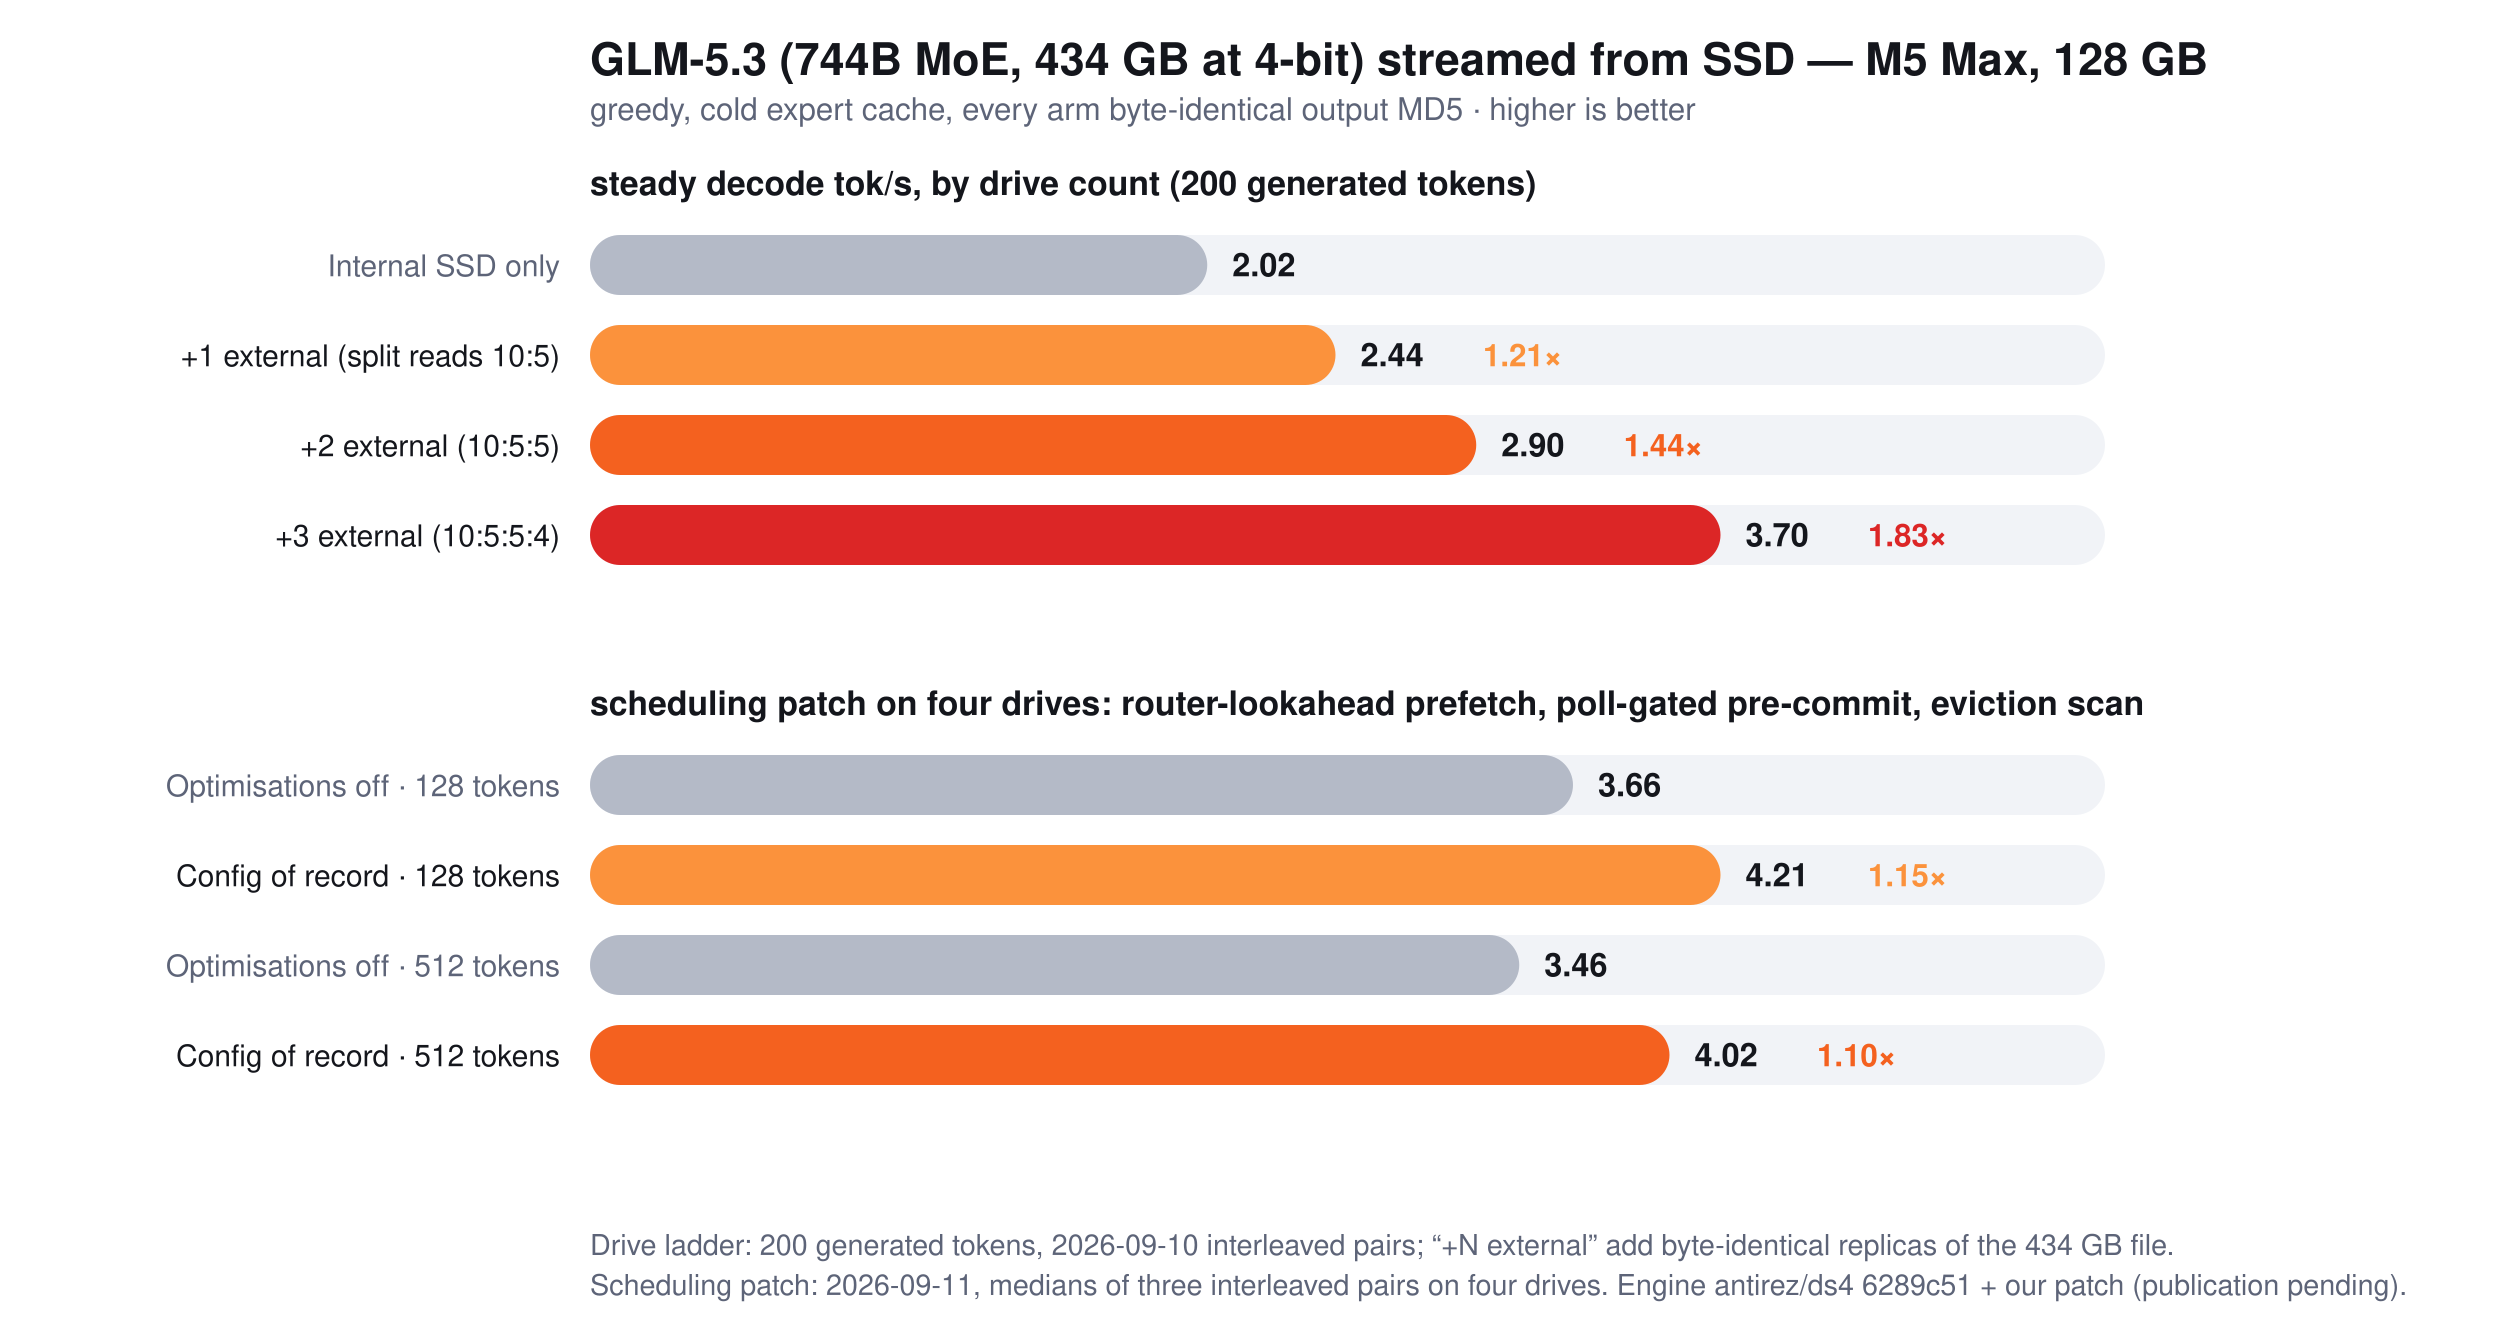
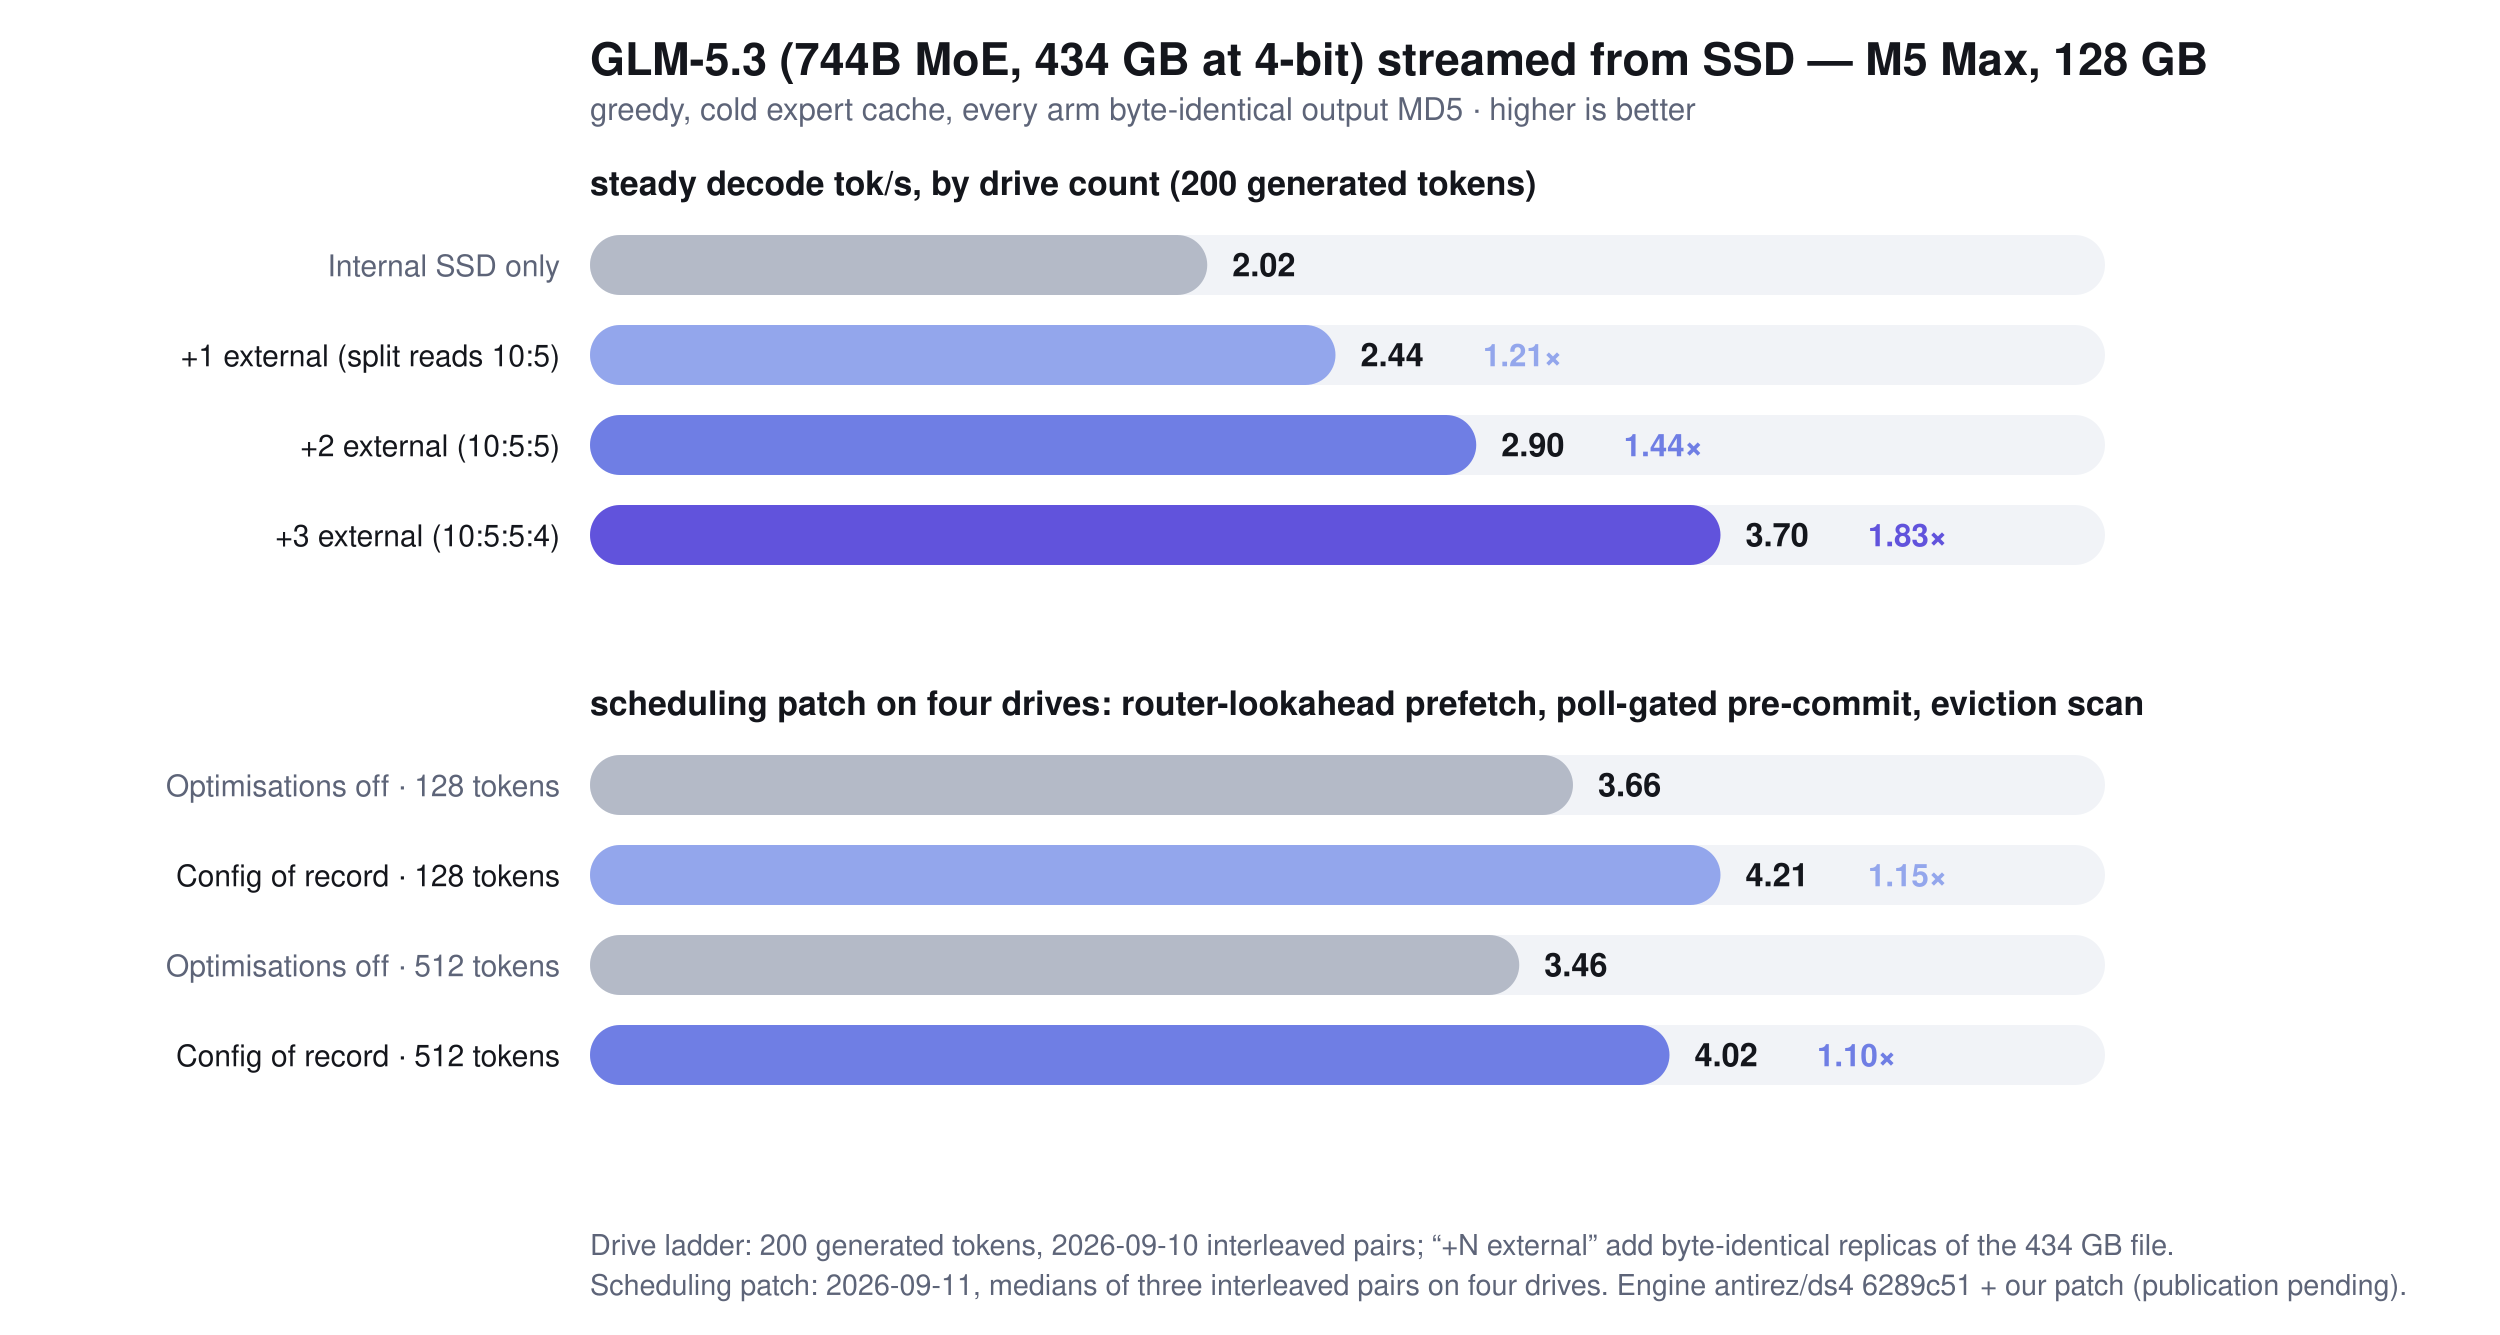
<svg xmlns="http://www.w3.org/2000/svg" viewBox="0 0 1000 534" width="1000" height="534" font-family="-apple-system,BlinkMacSystemFont,Segoe UI,Helvetica,Arial,sans-serif">
  <rect width="1000" height="534" fill="#ffffff" />
  <text x="236" y="30" font-size="18" font-weight="700" fill="#14161c">GLM-5.3 (744B MoE, 434 GB at 4-bit) streamed from SSD — M5 Max, 128 GB</text>
  <text x="236" y="48" font-size="12.5" fill="#5d6478">greedy, cold expert cache, every arm byte-identical output MD5 · higher is better</text>
  <text x="236" y="78" font-size="13.5" font-weight="700" fill="#14161c">steady decode tok/s, by drive count (200 generated tokens)</text>
  <text x="224" y="110.5" font-size="12" text-anchor="end" fill="#5d6478">Internal SSD only</text>
  <rect x="236" y="94" width="606.0" height="24" rx="12.0" fill="#f1f3f7" />
  <rect x="236" y="94" width="246.9" height="24" rx="12.0" fill="#b4bac7" />
  <text x="492.9" y="110.5" font-size="13" font-weight="700" fill="#14161c">2.02</text>
  <text x="224" y="146.5" font-size="12" text-anchor="end" fill="#14161c">+1 external (split reads 10:5)</text>
  <rect x="236" y="130" width="606.0" height="24" rx="12.0" fill="#f1f3f7" />
-   <rect x="236" y="130" width="298.2" height="24" rx="12.0" fill="#fb923c" />
+   <rect x="236" y="130" width="298.2" height="24" rx="12.0" fill="#93a6ec" />
  <text x="544.2" y="146.5" font-size="13" font-weight="700" fill="#14161c">2.44</text>
-   <text x="593.2" y="146.5" font-size="12.5" font-weight="600" fill="#fb923c">1.21×</text>
+   <text x="593.2" y="146.5" font-size="12.5" font-weight="600" fill="#93a6ec">1.21×</text>
  <text x="224" y="182.5" font-size="12" text-anchor="end" fill="#14161c">+2 external (10:5:5)</text>
  <rect x="236" y="166" width="606.0" height="24" rx="12.0" fill="#f1f3f7" />
-   <rect x="236" y="166" width="354.5" height="24" rx="12.0" fill="#f4611f" />
+   <rect x="236" y="166" width="354.5" height="24" rx="12.0" fill="#6f7ee4" />
  <text x="600.5" y="182.5" font-size="13" font-weight="700" fill="#14161c">2.90</text>
-   <text x="649.5" y="182.5" font-size="12.5" font-weight="600" fill="#f4611f">1.44×</text>
+   <text x="649.5" y="182.5" font-size="12.5" font-weight="600" fill="#6f7ee4">1.44×</text>
  <text x="224" y="218.5" font-size="12" text-anchor="end" fill="#14161c">+3 external (10:5:5:4)</text>
  <rect x="236" y="202" width="606.0" height="24" rx="12.0" fill="#f1f3f7" />
-   <rect x="236" y="202" width="452.2" height="24" rx="12.0" fill="#dc2626" />
+   <rect x="236" y="202" width="452.2" height="24" rx="12.0" fill="#6153dc" />
  <text x="698.2" y="218.5" font-size="13" font-weight="700" fill="#14161c">3.70</text>
-   <text x="747.2" y="218.5" font-size="12.5" font-weight="600" fill="#dc2626">1.83×</text>
+   <text x="747.2" y="218.5" font-size="12.5" font-weight="600" fill="#6153dc">1.83×</text>
  <text x="236" y="286" font-size="13.5" font-weight="700" fill="#14161c">scheduling patch on four drives: router-lookahead prefetch, poll-gated pre-commit, eviction scan</text>
  <text x="224" y="318.5" font-size="12" text-anchor="end" fill="#5d6478">Optimisations off · 128 tokens</text>
  <rect x="236" y="302" width="606.0" height="24" rx="12.0" fill="#f1f3f7" />
  <rect x="236" y="302" width="393.2" height="24" rx="12.0" fill="#b4bac7" />
  <text x="639.2" y="318.5" font-size="13" font-weight="700" fill="#14161c">3.66</text>
  <text x="224" y="354.5" font-size="12" text-anchor="end" fill="#14161c">Config of record · 128 tokens</text>
  <rect x="236" y="338" width="606.0" height="24" rx="12.0" fill="#f1f3f7" />
-   <rect x="236" y="338" width="452.2" height="24" rx="12.0" fill="#fb923c" />
+   <rect x="236" y="338" width="452.2" height="24" rx="12.0" fill="#93a6ec" />
  <text x="698.2" y="354.5" font-size="13" font-weight="700" fill="#14161c">4.21</text>
-   <text x="747.2" y="354.5" font-size="12.5" font-weight="600" fill="#fb923c">1.15×</text>
+   <text x="747.2" y="354.5" font-size="12.5" font-weight="600" fill="#93a6ec">1.15×</text>
  <text x="224" y="390.5" font-size="12" text-anchor="end" fill="#5d6478">Optimisations off · 512 tokens</text>
  <rect x="236" y="374" width="606.0" height="24" rx="12.0" fill="#f1f3f7" />
  <rect x="236" y="374" width="371.7" height="24" rx="12.0" fill="#b4bac7" />
  <text x="617.7" y="390.5" font-size="13" font-weight="700" fill="#14161c">3.46</text>
  <text x="224" y="426.5" font-size="12" text-anchor="end" fill="#14161c">Config of record · 512 tokens</text>
  <rect x="236" y="410" width="606.0" height="24" rx="12.0" fill="#f1f3f7" />
-   <rect x="236" y="410" width="431.8" height="24" rx="12.0" fill="#f4611f" />
+   <rect x="236" y="410" width="431.8" height="24" rx="12.0" fill="#6f7ee4" />
  <text x="677.8" y="426.5" font-size="13" font-weight="700" fill="#14161c">4.02</text>
-   <text x="726.8" y="426.5" font-size="12.5" font-weight="600" fill="#f4611f">1.10×</text>
+   <text x="726.8" y="426.5" font-size="12.5" font-weight="600" fill="#6f7ee4">1.10×</text>
  <text x="236" y="502" font-size="11.5" fill="#5d6478">Drive ladder: 200 generated tokens, 2026-09-10 interleaved pairs; “+N external” add byte-identical replicas of the 434 GB file.</text>
  <text x="236" y="518" font-size="11.5" fill="#5d6478">Scheduling patch: 2026-09-11, medians of three interleaved pairs on four drives. Engine antirez/ds4 6289c51 + our patch (publication pending).</text>
</svg>
